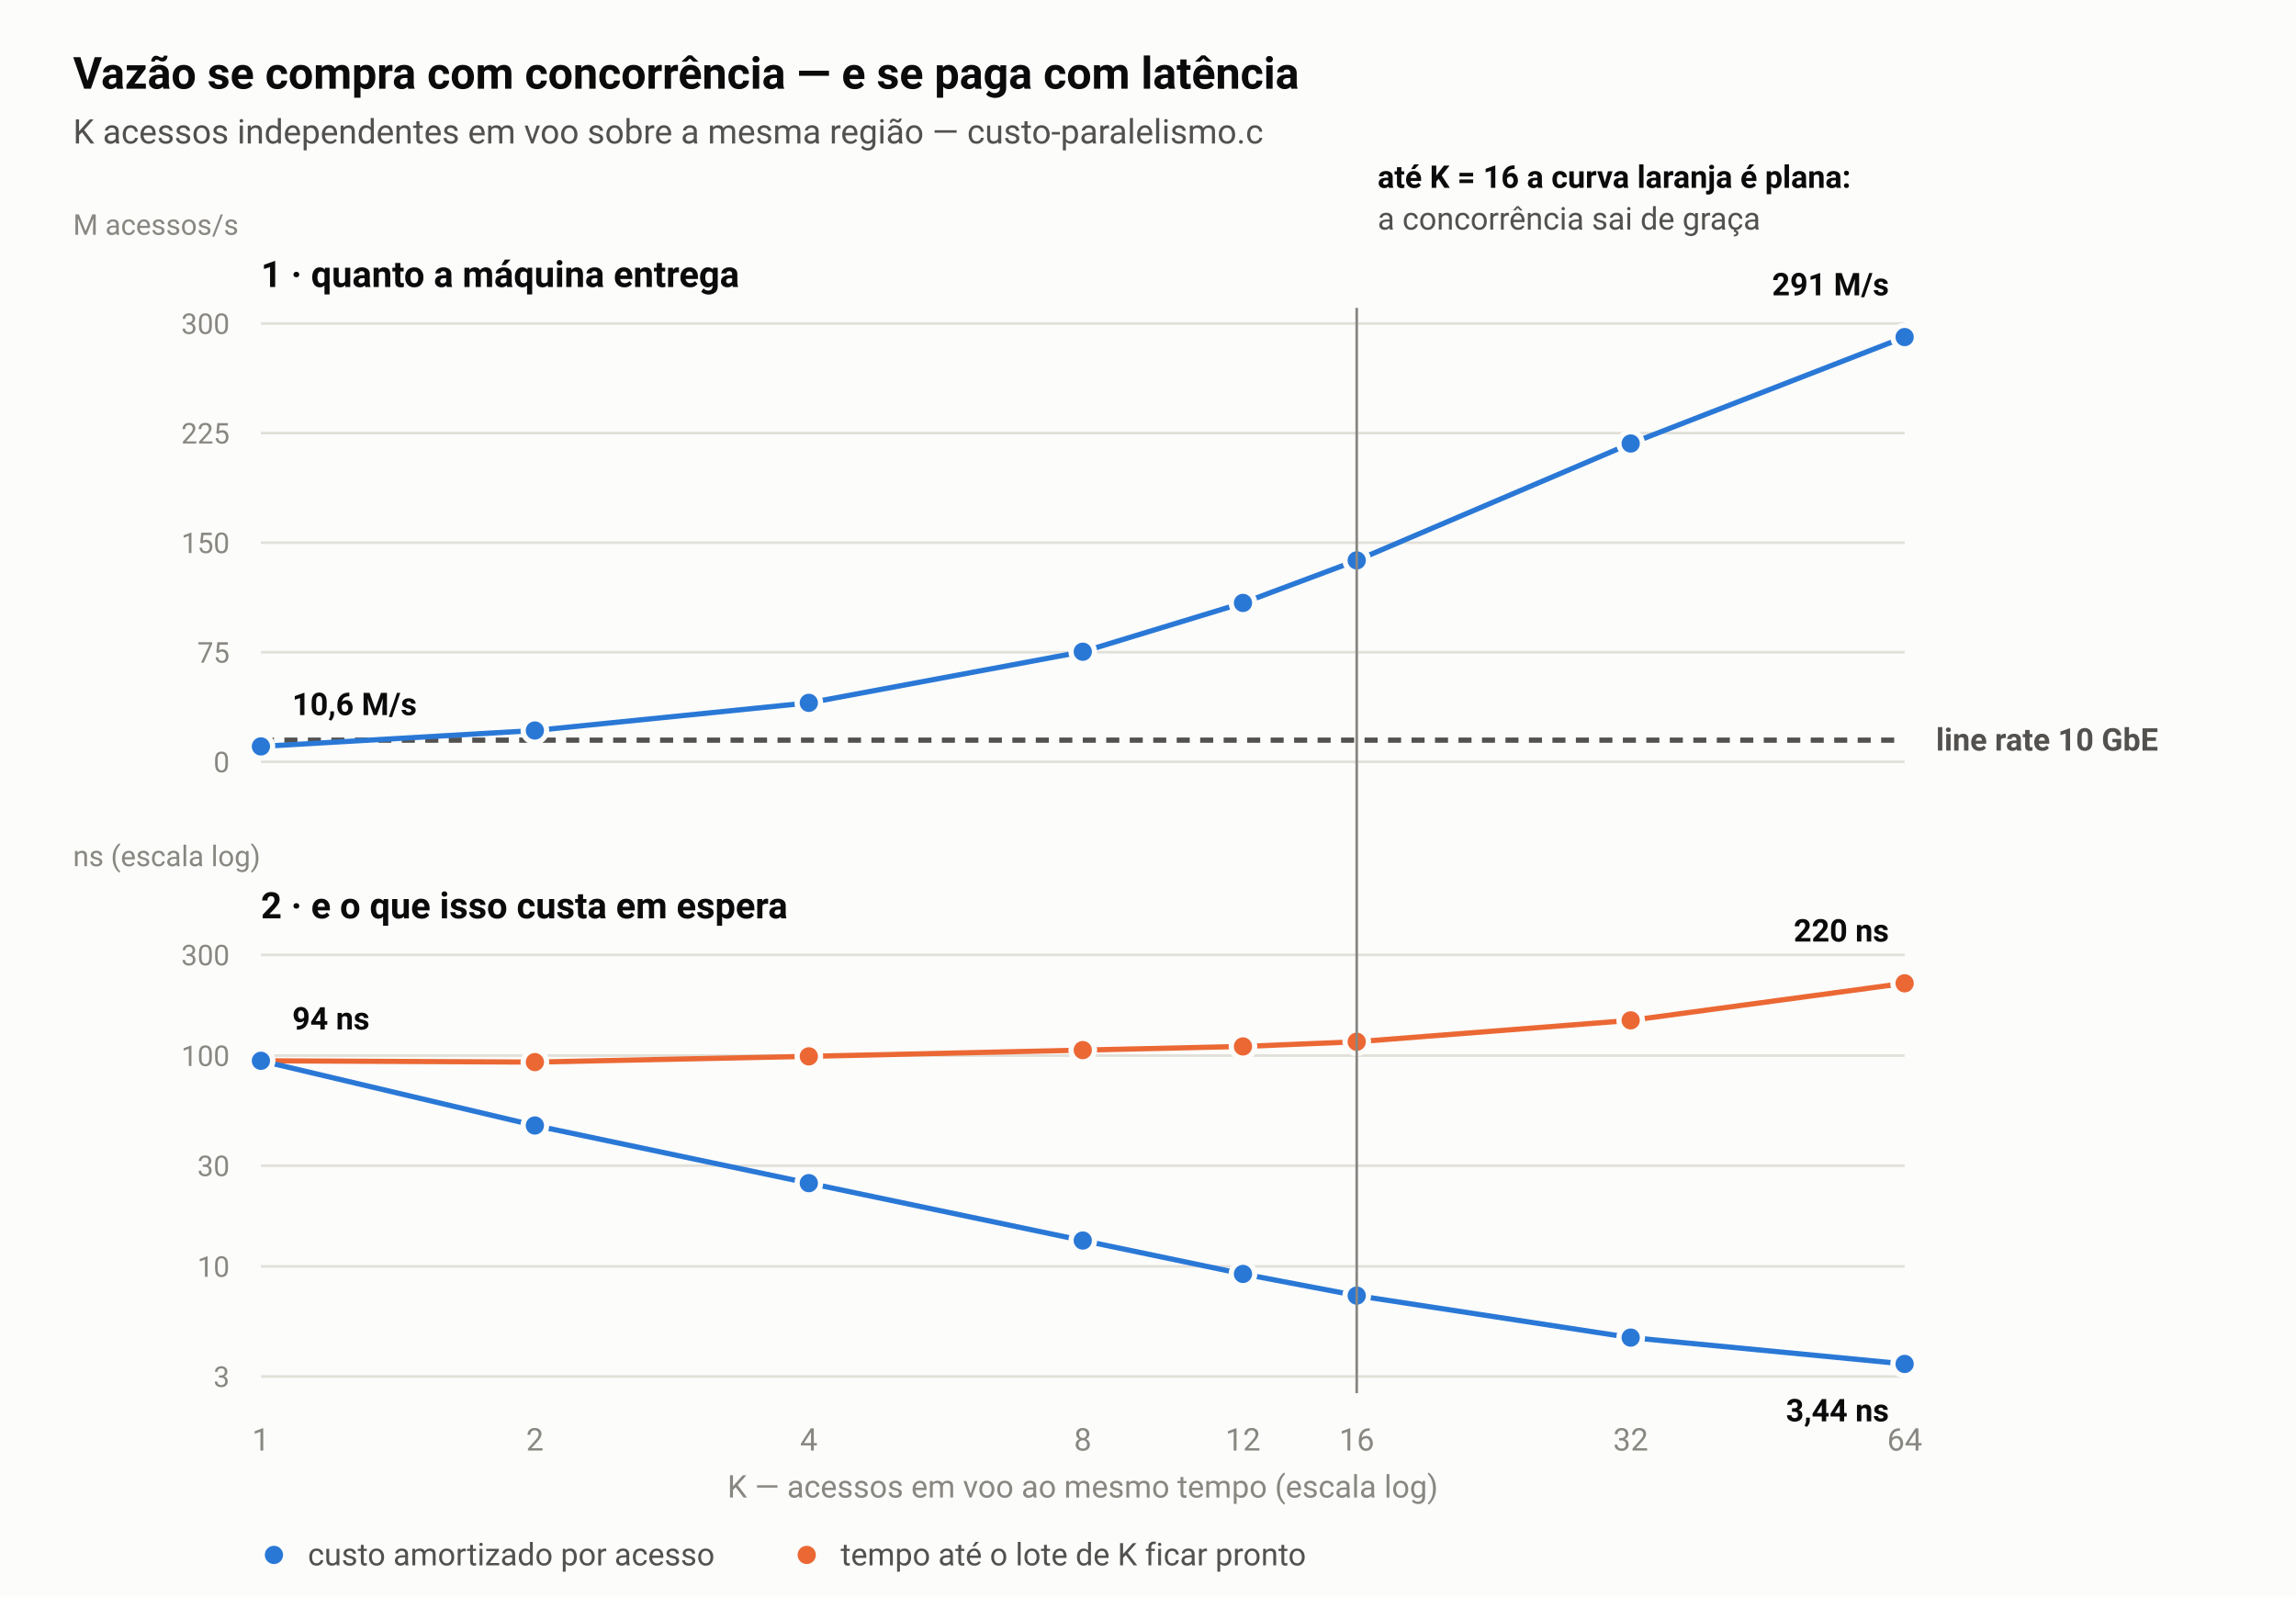
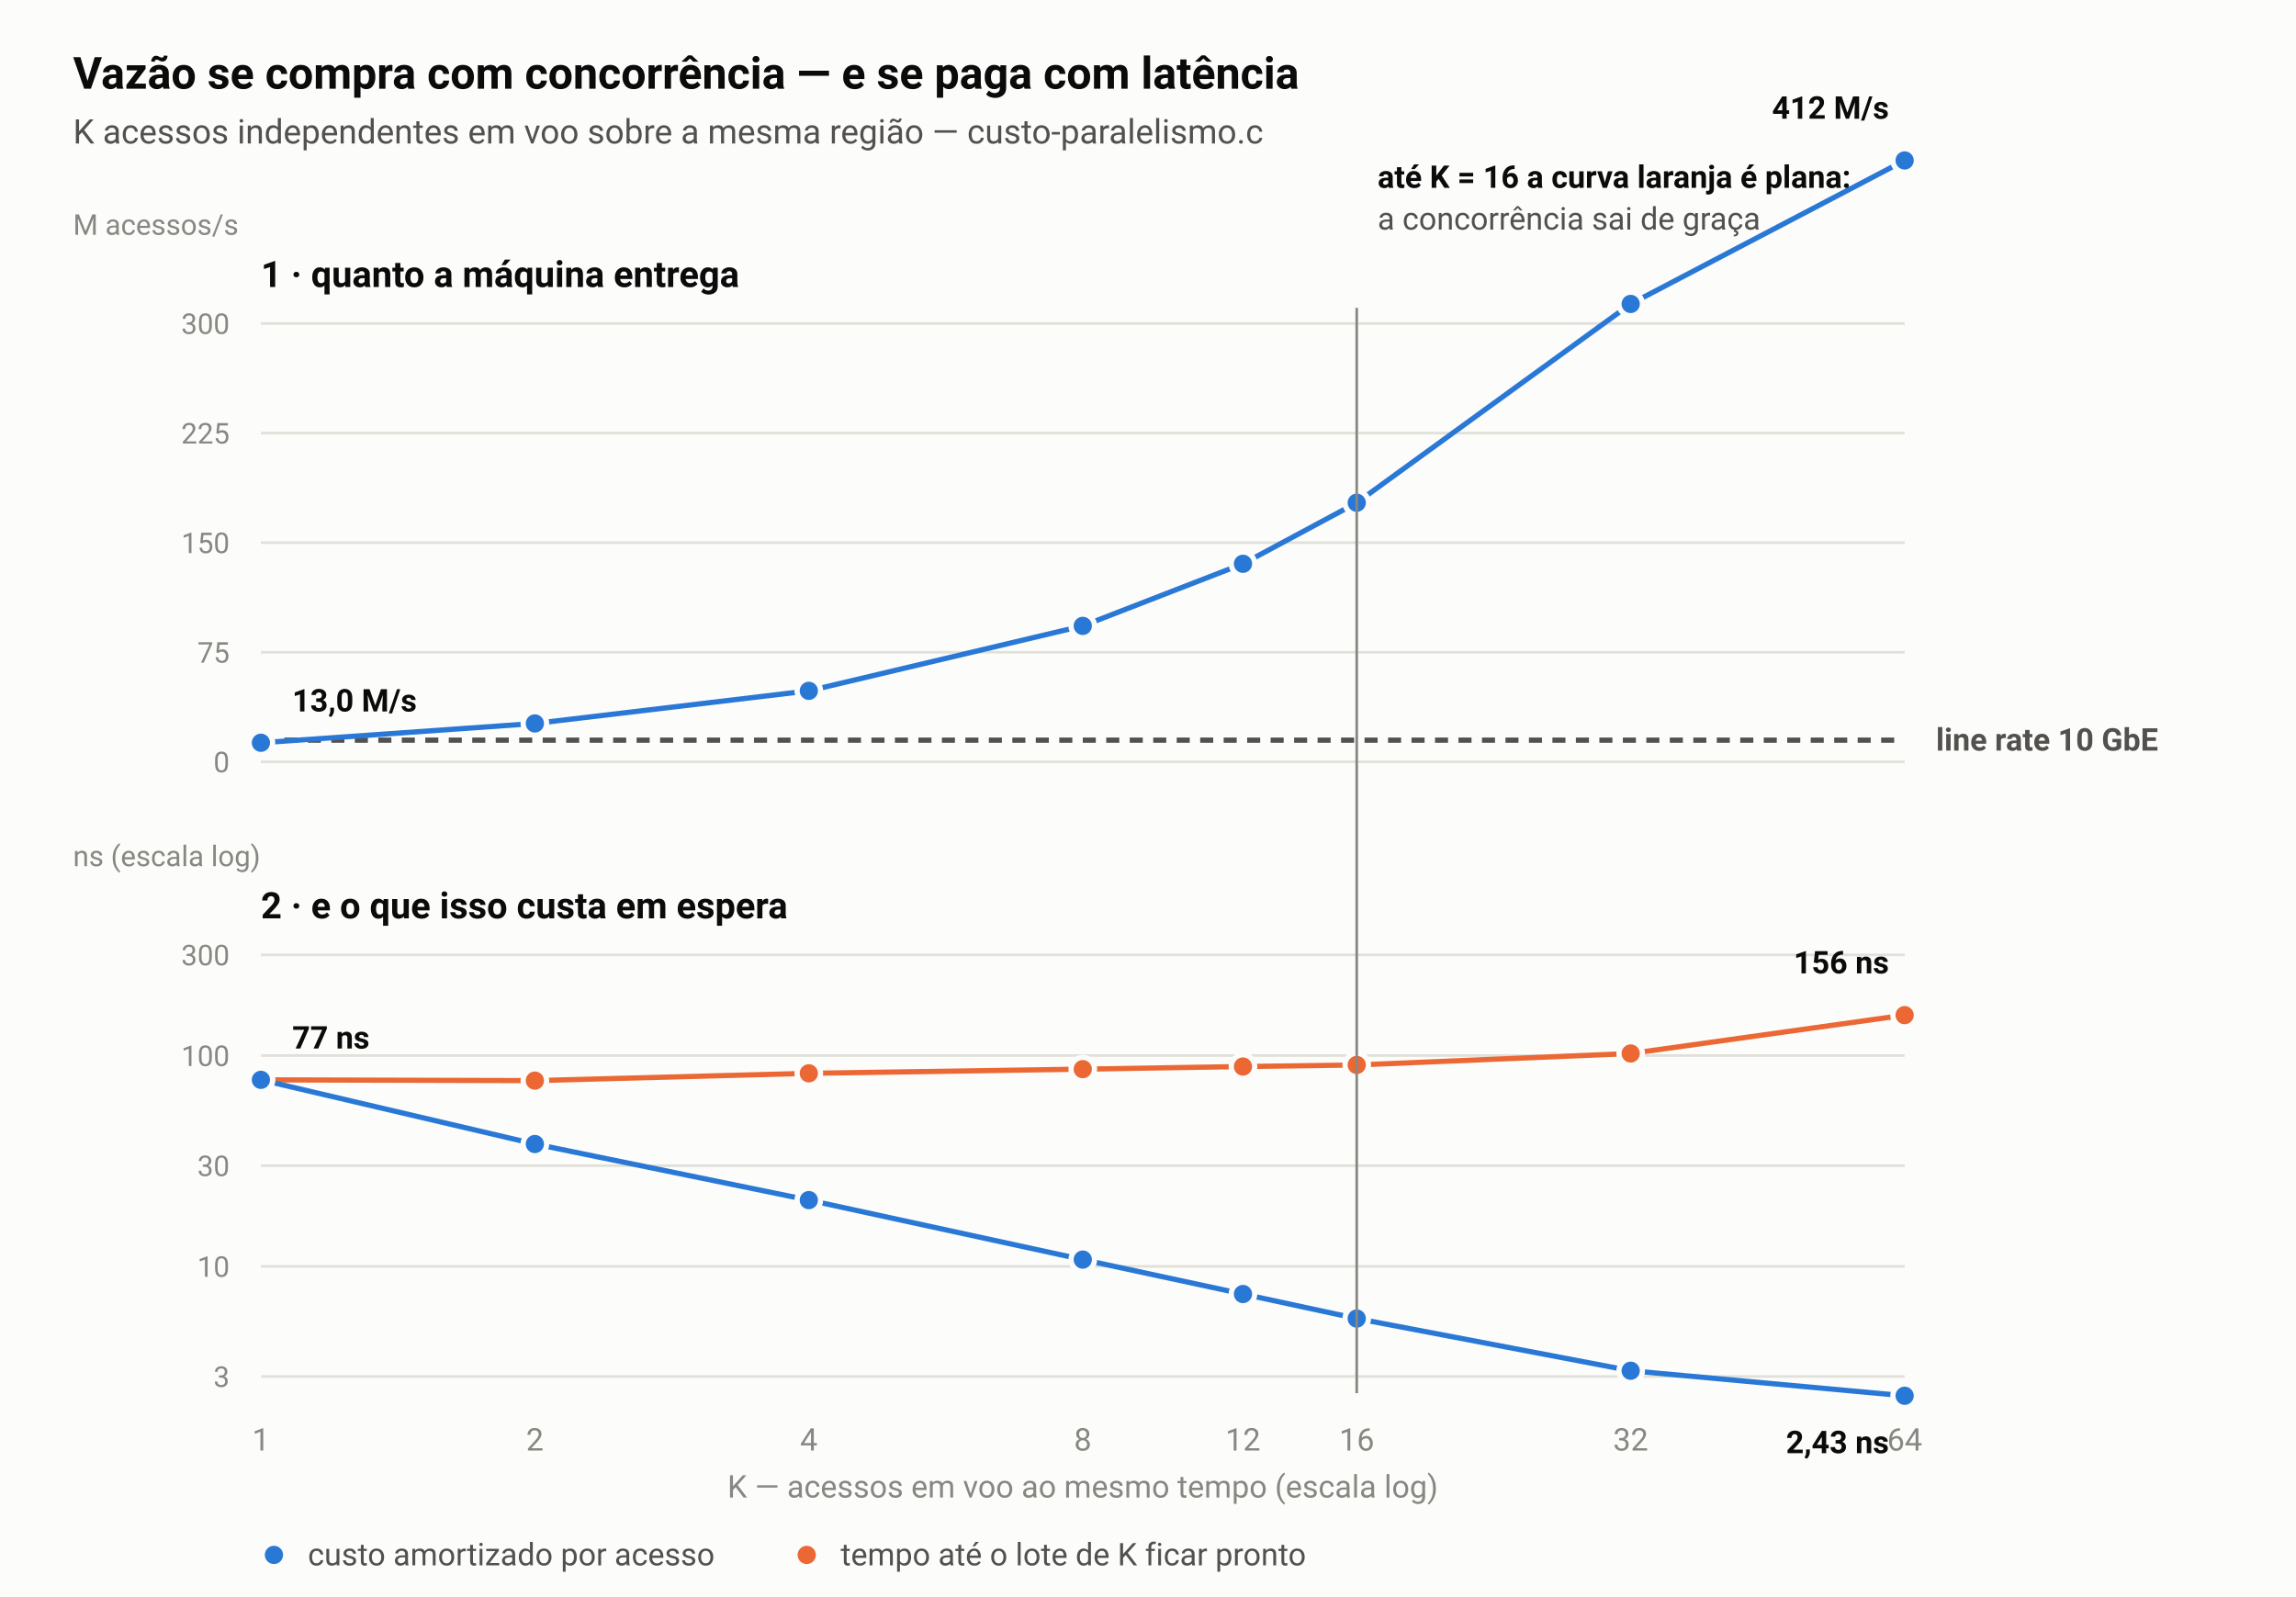
<svg xmlns="http://www.w3.org/2000/svg" viewBox="0 0 880 612" width="880" height="612" role="img" aria-labelledby="t d" font-family="system-ui, -apple-system, 'Segoe UI', Roboto, sans-serif">
  <rect width="880" height="612" fill="#fcfcfb" />
  <text x="28.0" y="34.0" fill="#0b0b0b" font-size="17" font-weight="600" text-anchor="start" font-family="system-ui, -apple-system, 'Segoe UI', Roboto, sans-serif">Vazão se compra com concorrência — e se paga com latência</text>
  <text x="28.0" y="55.0" fill="#52514e" font-size="13" font-weight="400" text-anchor="start" font-family="system-ui, -apple-system, 'Segoe UI', Roboto, sans-serif">K acessos independentes em voo sobre a mesma região — custo-paralelismo.c</text>
  <text x="100.0" y="110.0" fill="#0b0b0b" font-size="14" font-weight="600" text-anchor="start" font-family="system-ui, -apple-system, 'Segoe UI', Roboto, sans-serif">1 · quanto a máquina entrega</text>
  <text x="28.0" y="90.0" fill="#898781" font-size="11" font-weight="400" text-anchor="start" font-family="system-ui, -apple-system, 'Segoe UI', Roboto, sans-serif">M acessos/s</text>
  <line x1="100.0" y1="292.0" x2="730.0" y2="292.0" stroke="#e1e0d9" stroke-width="1" />
  <text x="88.0" y="296.0" fill="#898781" font-size="11" font-weight="400" text-anchor="end" font-family="system-ui, -apple-system, 'Segoe UI', Roboto, sans-serif" font-variant-numeric="tabular-nums">0</text>
  <line x1="100.0" y1="250.0" x2="730.0" y2="250.0" stroke="#e1e0d9" stroke-width="1" />
  <text x="88.0" y="254.0" fill="#898781" font-size="11" font-weight="400" text-anchor="end" font-family="system-ui, -apple-system, 'Segoe UI', Roboto, sans-serif" font-variant-numeric="tabular-nums">75</text>
  <line x1="100.0" y1="208.0" x2="730.0" y2="208.0" stroke="#e1e0d9" stroke-width="1" />
  <text x="88.0" y="212.0" fill="#898781" font-size="11" font-weight="400" text-anchor="end" font-family="system-ui, -apple-system, 'Segoe UI', Roboto, sans-serif" font-variant-numeric="tabular-nums">150</text>
  <line x1="100.0" y1="166.0" x2="730.0" y2="166.0" stroke="#e1e0d9" stroke-width="1" />
  <text x="88.0" y="170.0" fill="#898781" font-size="11" font-weight="400" text-anchor="end" font-family="system-ui, -apple-system, 'Segoe UI', Roboto, sans-serif" font-variant-numeric="tabular-nums">225</text>
  <line x1="100.0" y1="124.0" x2="730.0" y2="124.0" stroke="#e1e0d9" stroke-width="1" />
  <text x="88.0" y="128.0" fill="#898781" font-size="11" font-weight="400" text-anchor="end" font-family="system-ui, -apple-system, 'Segoe UI', Roboto, sans-serif" font-variant-numeric="tabular-nums">300</text>
  <line x1="100.0" y1="283.7" x2="730.0" y2="283.7" stroke="#52514e" stroke-width="2" stroke-dasharray="5 4" />
  <text x="742.0" y="287.7" fill="#52514e" font-size="12" font-weight="600" text-anchor="start" font-family="system-ui, -apple-system, 'Segoe UI', Roboto, sans-serif">line rate 10 GbE</text>
-   <polyline points="100.0,286.1 205.0,280.0 310.0,269.4 415.0,249.8 476.4,231.1 520.0,214.8 625.0,170.0 730.0,129.2" fill="none" stroke="#2a78d6" stroke-width="2" stroke-linejoin="round" stroke-linecap="round" />
-   <circle cx="100.0" cy="286.1" r="4.5" fill="#2a78d6" stroke="#fcfcfb" stroke-width="2" />
-   <circle cx="205.0" cy="280.0" r="4.5" fill="#2a78d6" stroke="#fcfcfb" stroke-width="2" />
-   <circle cx="310.0" cy="269.4" r="4.5" fill="#2a78d6" stroke="#fcfcfb" stroke-width="2" />
-   <circle cx="415.0" cy="249.8" r="4.5" fill="#2a78d6" stroke="#fcfcfb" stroke-width="2" />
-   <circle cx="476.4" cy="231.1" r="4.5" fill="#2a78d6" stroke="#fcfcfb" stroke-width="2" />
-   <circle cx="520.0" cy="214.8" r="4.5" fill="#2a78d6" stroke="#fcfcfb" stroke-width="2" />
-   <circle cx="625.0" cy="170.0" r="4.5" fill="#2a78d6" stroke="#fcfcfb" stroke-width="2" />
-   <circle cx="730.0" cy="129.2" r="4.5" fill="#2a78d6" stroke="#fcfcfb" stroke-width="2" />
-   <text x="724.0" y="113.2" fill="#0b0b0b" font-size="12" font-weight="600" text-anchor="end" font-family="system-ui, -apple-system, 'Segoe UI', Roboto, sans-serif" font-variant-numeric="tabular-nums">291 M/s</text>
-   <text x="112.0" y="274.1" fill="#0b0b0b" font-size="12" font-weight="600" text-anchor="start" font-family="system-ui, -apple-system, 'Segoe UI', Roboto, sans-serif" font-variant-numeric="tabular-nums">10,6 M/s</text>
+   <polyline points="100.0,284.7 205.0,277.3 310.0,264.8 415.0,239.9 476.4,216.1 520.0,192.7 625.0,116.5 730.0,61.5" fill="none" stroke="#2a78d6" stroke-width="2" stroke-linejoin="round" stroke-linecap="round" />
+   <circle cx="100.0" cy="284.7" r="4.5" fill="#2a78d6" stroke="#fcfcfb" stroke-width="2" />
+   <circle cx="205.0" cy="277.3" r="4.5" fill="#2a78d6" stroke="#fcfcfb" stroke-width="2" />
+   <circle cx="310.0" cy="264.8" r="4.5" fill="#2a78d6" stroke="#fcfcfb" stroke-width="2" />
+   <circle cx="415.0" cy="239.9" r="4.5" fill="#2a78d6" stroke="#fcfcfb" stroke-width="2" />
+   <circle cx="476.4" cy="216.1" r="4.5" fill="#2a78d6" stroke="#fcfcfb" stroke-width="2" />
+   <circle cx="520.0" cy="192.7" r="4.5" fill="#2a78d6" stroke="#fcfcfb" stroke-width="2" />
+   <circle cx="625.0" cy="116.5" r="4.5" fill="#2a78d6" stroke="#fcfcfb" stroke-width="2" />
+   <circle cx="730.0" cy="61.5" r="4.5" fill="#2a78d6" stroke="#fcfcfb" stroke-width="2" />
+   <text x="724.0" y="45.5" fill="#0b0b0b" font-size="12" font-weight="600" text-anchor="end" font-family="system-ui, -apple-system, 'Segoe UI', Roboto, sans-serif" font-variant-numeric="tabular-nums">412 M/s</text>
+   <text x="112.0" y="272.7" fill="#0b0b0b" font-size="12" font-weight="600" text-anchor="start" font-family="system-ui, -apple-system, 'Segoe UI', Roboto, sans-serif" font-variant-numeric="tabular-nums">13,0 M/s</text>
  <text x="100.0" y="352.0" fill="#0b0b0b" font-size="14" font-weight="600" text-anchor="start" font-family="system-ui, -apple-system, 'Segoe UI', Roboto, sans-serif">2 · e o que isso custa em espera</text>
  <text x="28.0" y="332.0" fill="#898781" font-size="11" font-weight="400" text-anchor="start" font-family="system-ui, -apple-system, 'Segoe UI', Roboto, sans-serif">ns (escala log)</text>
  <line x1="100.0" y1="527.6" x2="730.0" y2="527.6" stroke="#e1e0d9" stroke-width="1" />
  <text x="88.0" y="531.6" fill="#898781" font-size="11" font-weight="400" text-anchor="end" font-family="system-ui, -apple-system, 'Segoe UI', Roboto, sans-serif" font-variant-numeric="tabular-nums">3</text>
  <line x1="100.0" y1="485.4" x2="730.0" y2="485.4" stroke="#e1e0d9" stroke-width="1" />
  <text x="88.0" y="489.4" fill="#898781" font-size="11" font-weight="400" text-anchor="end" font-family="system-ui, -apple-system, 'Segoe UI', Roboto, sans-serif" font-variant-numeric="tabular-nums">10</text>
  <line x1="100.0" y1="446.8" x2="730.0" y2="446.8" stroke="#e1e0d9" stroke-width="1" />
  <text x="88.0" y="450.8" fill="#898781" font-size="11" font-weight="400" text-anchor="end" font-family="system-ui, -apple-system, 'Segoe UI', Roboto, sans-serif" font-variant-numeric="tabular-nums">30</text>
  <line x1="100.0" y1="404.6" x2="730.0" y2="404.6" stroke="#e1e0d9" stroke-width="1" />
  <text x="88.0" y="408.6" fill="#898781" font-size="11" font-weight="400" text-anchor="end" font-family="system-ui, -apple-system, 'Segoe UI', Roboto, sans-serif" font-variant-numeric="tabular-nums">100</text>
  <line x1="100.0" y1="366.0" x2="730.0" y2="366.0" stroke="#e1e0d9" stroke-width="1" />
  <text x="88.0" y="370.0" fill="#898781" font-size="11" font-weight="400" text-anchor="end" font-family="system-ui, -apple-system, 'Segoe UI', Roboto, sans-serif" font-variant-numeric="tabular-nums">300</text>
-   <polyline points="100.0,406.6 205.0,407.1 310.0,404.9 415.0,402.5 476.4,401.1 520.0,399.3 625.0,391.1 730.0,376.9" fill="none" stroke="#eb6834" stroke-width="2" stroke-linejoin="round" stroke-linecap="round" />
-   <polyline points="100.0,406.6 205.0,431.4 310.0,453.5 415.0,475.5 476.4,488.3 520.0,496.6 625.0,512.7 730.0,522.8" fill="none" stroke="#2a78d6" stroke-width="2" stroke-linejoin="round" stroke-linecap="round" />
-   <circle cx="100.0" cy="406.6" r="4.5" fill="#eb6834" stroke="#fcfcfb" stroke-width="2" />
-   <circle cx="205.0" cy="407.1" r="4.5" fill="#eb6834" stroke="#fcfcfb" stroke-width="2" />
-   <circle cx="310.0" cy="404.9" r="4.5" fill="#eb6834" stroke="#fcfcfb" stroke-width="2" />
-   <circle cx="415.0" cy="402.5" r="4.5" fill="#eb6834" stroke="#fcfcfb" stroke-width="2" />
-   <circle cx="476.4" cy="401.1" r="4.5" fill="#eb6834" stroke="#fcfcfb" stroke-width="2" />
-   <circle cx="520.0" cy="399.3" r="4.5" fill="#eb6834" stroke="#fcfcfb" stroke-width="2" />
-   <circle cx="625.0" cy="391.1" r="4.5" fill="#eb6834" stroke="#fcfcfb" stroke-width="2" />
-   <circle cx="730.0" cy="376.9" r="4.5" fill="#eb6834" stroke="#fcfcfb" stroke-width="2" />
-   <circle cx="100.0" cy="406.6" r="4.5" fill="#2a78d6" stroke="#fcfcfb" stroke-width="2" />
-   <circle cx="205.0" cy="431.4" r="4.5" fill="#2a78d6" stroke="#fcfcfb" stroke-width="2" />
-   <circle cx="310.0" cy="453.5" r="4.5" fill="#2a78d6" stroke="#fcfcfb" stroke-width="2" />
-   <circle cx="415.0" cy="475.5" r="4.5" fill="#2a78d6" stroke="#fcfcfb" stroke-width="2" />
-   <circle cx="476.4" cy="488.3" r="4.5" fill="#2a78d6" stroke="#fcfcfb" stroke-width="2" />
-   <circle cx="520.0" cy="496.6" r="4.5" fill="#2a78d6" stroke="#fcfcfb" stroke-width="2" />
-   <circle cx="625.0" cy="512.7" r="4.5" fill="#2a78d6" stroke="#fcfcfb" stroke-width="2" />
-   <circle cx="730.0" cy="522.8" r="4.5" fill="#2a78d6" stroke="#fcfcfb" stroke-width="2" />
-   <text x="724.0" y="360.9" fill="#0b0b0b" font-size="12" font-weight="600" text-anchor="end" font-family="system-ui, -apple-system, 'Segoe UI', Roboto, sans-serif" font-variant-numeric="tabular-nums">220 ns</text>
-   <text x="724.0" y="544.8" fill="#0b0b0b" font-size="12" font-weight="600" text-anchor="end" font-family="system-ui, -apple-system, 'Segoe UI', Roboto, sans-serif" font-variant-numeric="tabular-nums">3,44 ns</text>
-   <text x="112.0" y="394.6" fill="#0b0b0b" font-size="12" font-weight="600" text-anchor="start" font-family="system-ui, -apple-system, 'Segoe UI', Roboto, sans-serif" font-variant-numeric="tabular-nums">94 ns</text>
+   <polyline points="100.0,413.9 205.0,414.2 310.0,411.4 415.0,409.8 476.4,408.8 520.0,408.2 625.0,403.8 730.0,389.1" fill="none" stroke="#eb6834" stroke-width="2" stroke-linejoin="round" stroke-linecap="round" />
+   <polyline points="100.0,413.9 205.0,438.5 310.0,460.0 415.0,482.8 476.4,496.0 520.0,505.4 625.0,525.4 730.0,535.0" fill="none" stroke="#2a78d6" stroke-width="2" stroke-linejoin="round" stroke-linecap="round" />
+   <circle cx="100.0" cy="413.9" r="4.5" fill="#eb6834" stroke="#fcfcfb" stroke-width="2" />
+   <circle cx="205.0" cy="414.2" r="4.5" fill="#eb6834" stroke="#fcfcfb" stroke-width="2" />
+   <circle cx="310.0" cy="411.4" r="4.5" fill="#eb6834" stroke="#fcfcfb" stroke-width="2" />
+   <circle cx="415.0" cy="409.8" r="4.5" fill="#eb6834" stroke="#fcfcfb" stroke-width="2" />
+   <circle cx="476.4" cy="408.8" r="4.5" fill="#eb6834" stroke="#fcfcfb" stroke-width="2" />
+   <circle cx="520.0" cy="408.2" r="4.5" fill="#eb6834" stroke="#fcfcfb" stroke-width="2" />
+   <circle cx="625.0" cy="403.8" r="4.5" fill="#eb6834" stroke="#fcfcfb" stroke-width="2" />
+   <circle cx="730.0" cy="389.1" r="4.5" fill="#eb6834" stroke="#fcfcfb" stroke-width="2" />
+   <circle cx="100.0" cy="413.9" r="4.5" fill="#2a78d6" stroke="#fcfcfb" stroke-width="2" />
+   <circle cx="205.0" cy="438.5" r="4.5" fill="#2a78d6" stroke="#fcfcfb" stroke-width="2" />
+   <circle cx="310.0" cy="460.0" r="4.5" fill="#2a78d6" stroke="#fcfcfb" stroke-width="2" />
+   <circle cx="415.0" cy="482.8" r="4.5" fill="#2a78d6" stroke="#fcfcfb" stroke-width="2" />
+   <circle cx="476.4" cy="496.0" r="4.5" fill="#2a78d6" stroke="#fcfcfb" stroke-width="2" />
+   <circle cx="520.0" cy="505.4" r="4.5" fill="#2a78d6" stroke="#fcfcfb" stroke-width="2" />
+   <circle cx="625.0" cy="525.4" r="4.5" fill="#2a78d6" stroke="#fcfcfb" stroke-width="2" />
+   <circle cx="730.0" cy="535.0" r="4.5" fill="#2a78d6" stroke="#fcfcfb" stroke-width="2" />
+   <text x="724.0" y="373.1" fill="#0b0b0b" font-size="12" font-weight="600" text-anchor="end" font-family="system-ui, -apple-system, 'Segoe UI', Roboto, sans-serif" font-variant-numeric="tabular-nums">156 ns</text>
+   <text x="724.0" y="557.0" fill="#0b0b0b" font-size="12" font-weight="600" text-anchor="end" font-family="system-ui, -apple-system, 'Segoe UI', Roboto, sans-serif" font-variant-numeric="tabular-nums">2,43 ns</text>
+   <text x="112.0" y="401.9" fill="#0b0b0b" font-size="12" font-weight="600" text-anchor="start" font-family="system-ui, -apple-system, 'Segoe UI', Roboto, sans-serif" font-variant-numeric="tabular-nums">77 ns</text>
  <text x="100.0" y="556.0" fill="#898781" font-size="12" font-weight="400" text-anchor="middle" font-family="system-ui, -apple-system, 'Segoe UI', Roboto, sans-serif" font-variant-numeric="tabular-nums">1</text>
  <text x="205.0" y="556.0" fill="#898781" font-size="12" font-weight="400" text-anchor="middle" font-family="system-ui, -apple-system, 'Segoe UI', Roboto, sans-serif" font-variant-numeric="tabular-nums">2</text>
  <text x="310.0" y="556.0" fill="#898781" font-size="12" font-weight="400" text-anchor="middle" font-family="system-ui, -apple-system, 'Segoe UI', Roboto, sans-serif" font-variant-numeric="tabular-nums">4</text>
  <text x="415.0" y="556.0" fill="#898781" font-size="12" font-weight="400" text-anchor="middle" font-family="system-ui, -apple-system, 'Segoe UI', Roboto, sans-serif" font-variant-numeric="tabular-nums">8</text>
  <text x="476.4" y="556.0" fill="#898781" font-size="12" font-weight="400" text-anchor="middle" font-family="system-ui, -apple-system, 'Segoe UI', Roboto, sans-serif" font-variant-numeric="tabular-nums">12</text>
  <text x="520.0" y="556.0" fill="#898781" font-size="12" font-weight="400" text-anchor="middle" font-family="system-ui, -apple-system, 'Segoe UI', Roboto, sans-serif" font-variant-numeric="tabular-nums">16</text>
  <text x="625.0" y="556.0" fill="#898781" font-size="12" font-weight="400" text-anchor="middle" font-family="system-ui, -apple-system, 'Segoe UI', Roboto, sans-serif" font-variant-numeric="tabular-nums">32</text>
  <text x="730.0" y="556.0" fill="#898781" font-size="12" font-weight="400" text-anchor="middle" font-family="system-ui, -apple-system, 'Segoe UI', Roboto, sans-serif" font-variant-numeric="tabular-nums">64</text>
  <text x="415.0" y="574.0" fill="#898781" font-size="12" font-weight="400" text-anchor="middle" font-family="system-ui, -apple-system, 'Segoe UI', Roboto, sans-serif">K — acessos em voo ao mesmo tempo (escala log)</text>
  <circle cx="105.0" cy="596.0" r="4.5" fill="#2a78d6" stroke="#fcfcfb" stroke-width="2" />
  <text x="118.0" y="600.0" fill="#52514e" font-size="12" font-weight="400" text-anchor="start" font-family="system-ui, -apple-system, 'Segoe UI', Roboto, sans-serif">custo amortizado por acesso</text>
  <circle cx="309.2" cy="596.0" r="4.5" fill="#eb6834" stroke="#fcfcfb" stroke-width="2" />
  <text x="322.2" y="600.0" fill="#52514e" font-size="12" font-weight="400" text-anchor="start" font-family="system-ui, -apple-system, 'Segoe UI', Roboto, sans-serif">tempo até o lote de K ficar pronto</text>
  <line x1="520.0" y1="118.0" x2="520.0" y2="534.0" stroke="#898781" stroke-width="1" />
  <text x="528.0" y="72.0" fill="#0b0b0b" font-size="12" font-weight="600" text-anchor="start" font-family="system-ui, -apple-system, 'Segoe UI', Roboto, sans-serif">até K = 16 a curva laranja é plana:</text>
  <text x="528.0" y="88.0" fill="#52514e" font-size="12" font-weight="400" text-anchor="start" font-family="system-ui, -apple-system, 'Segoe UI', Roboto, sans-serif">a concorrência sai de graça</text>
</svg>
